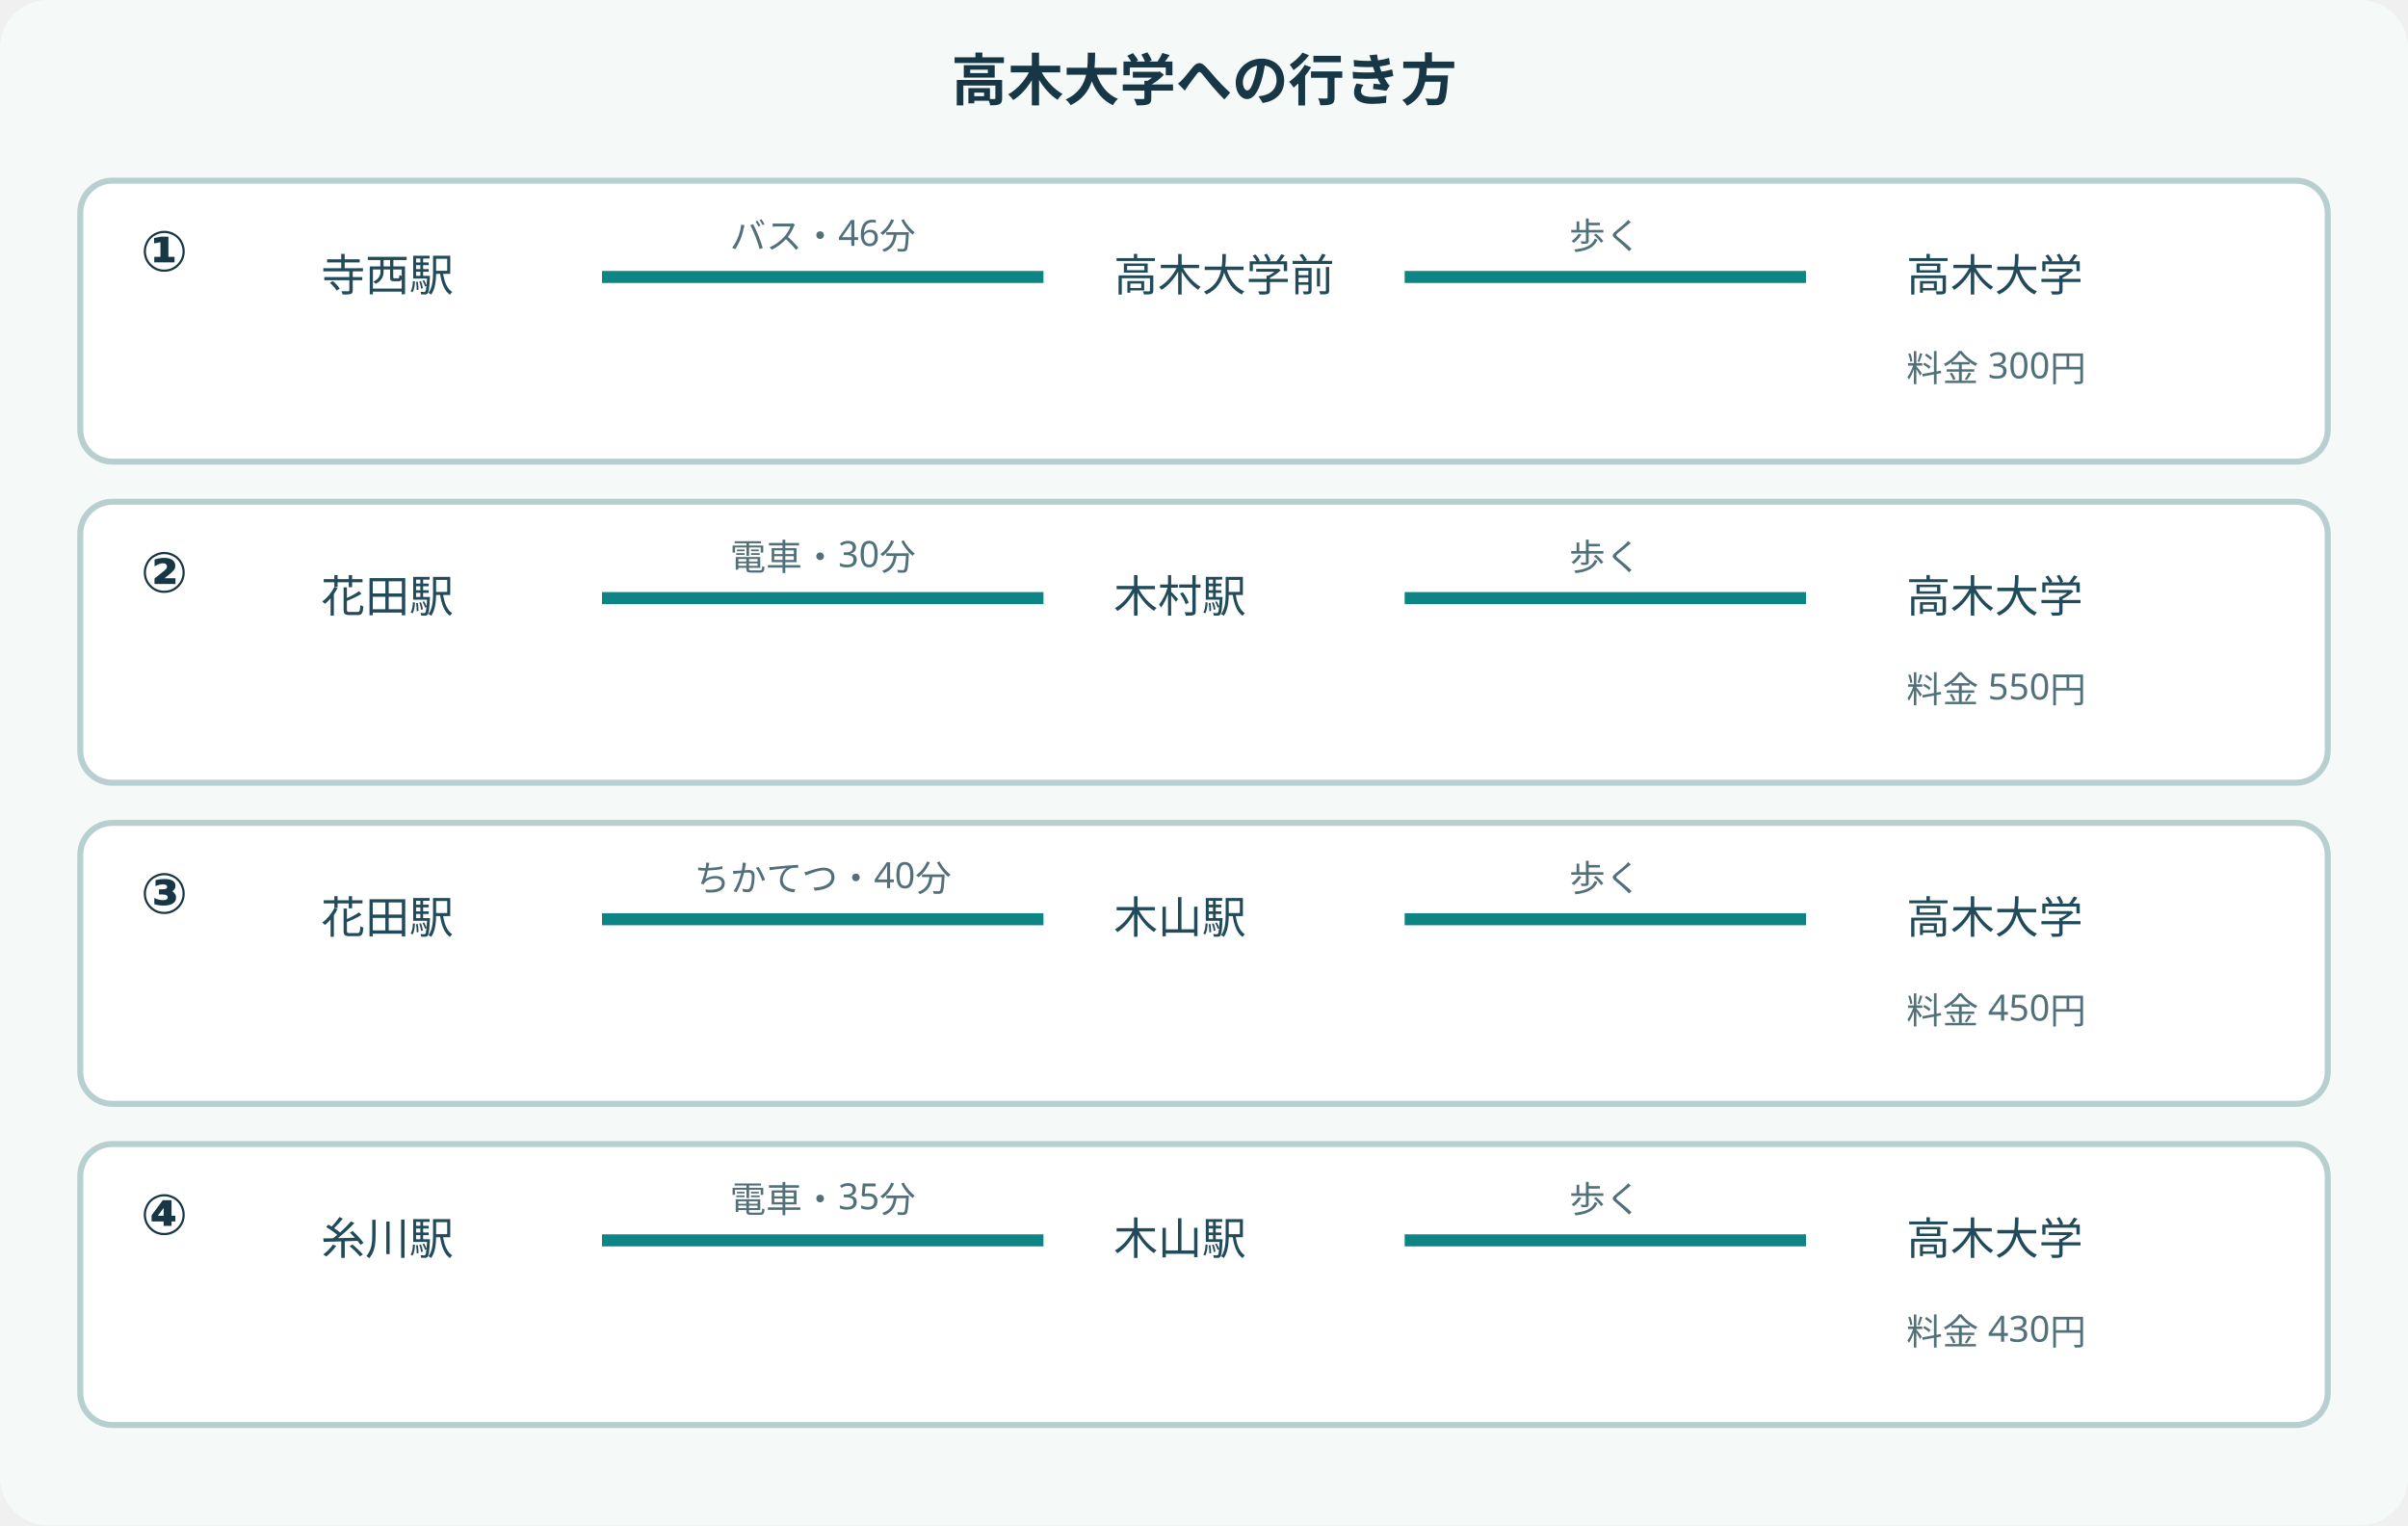
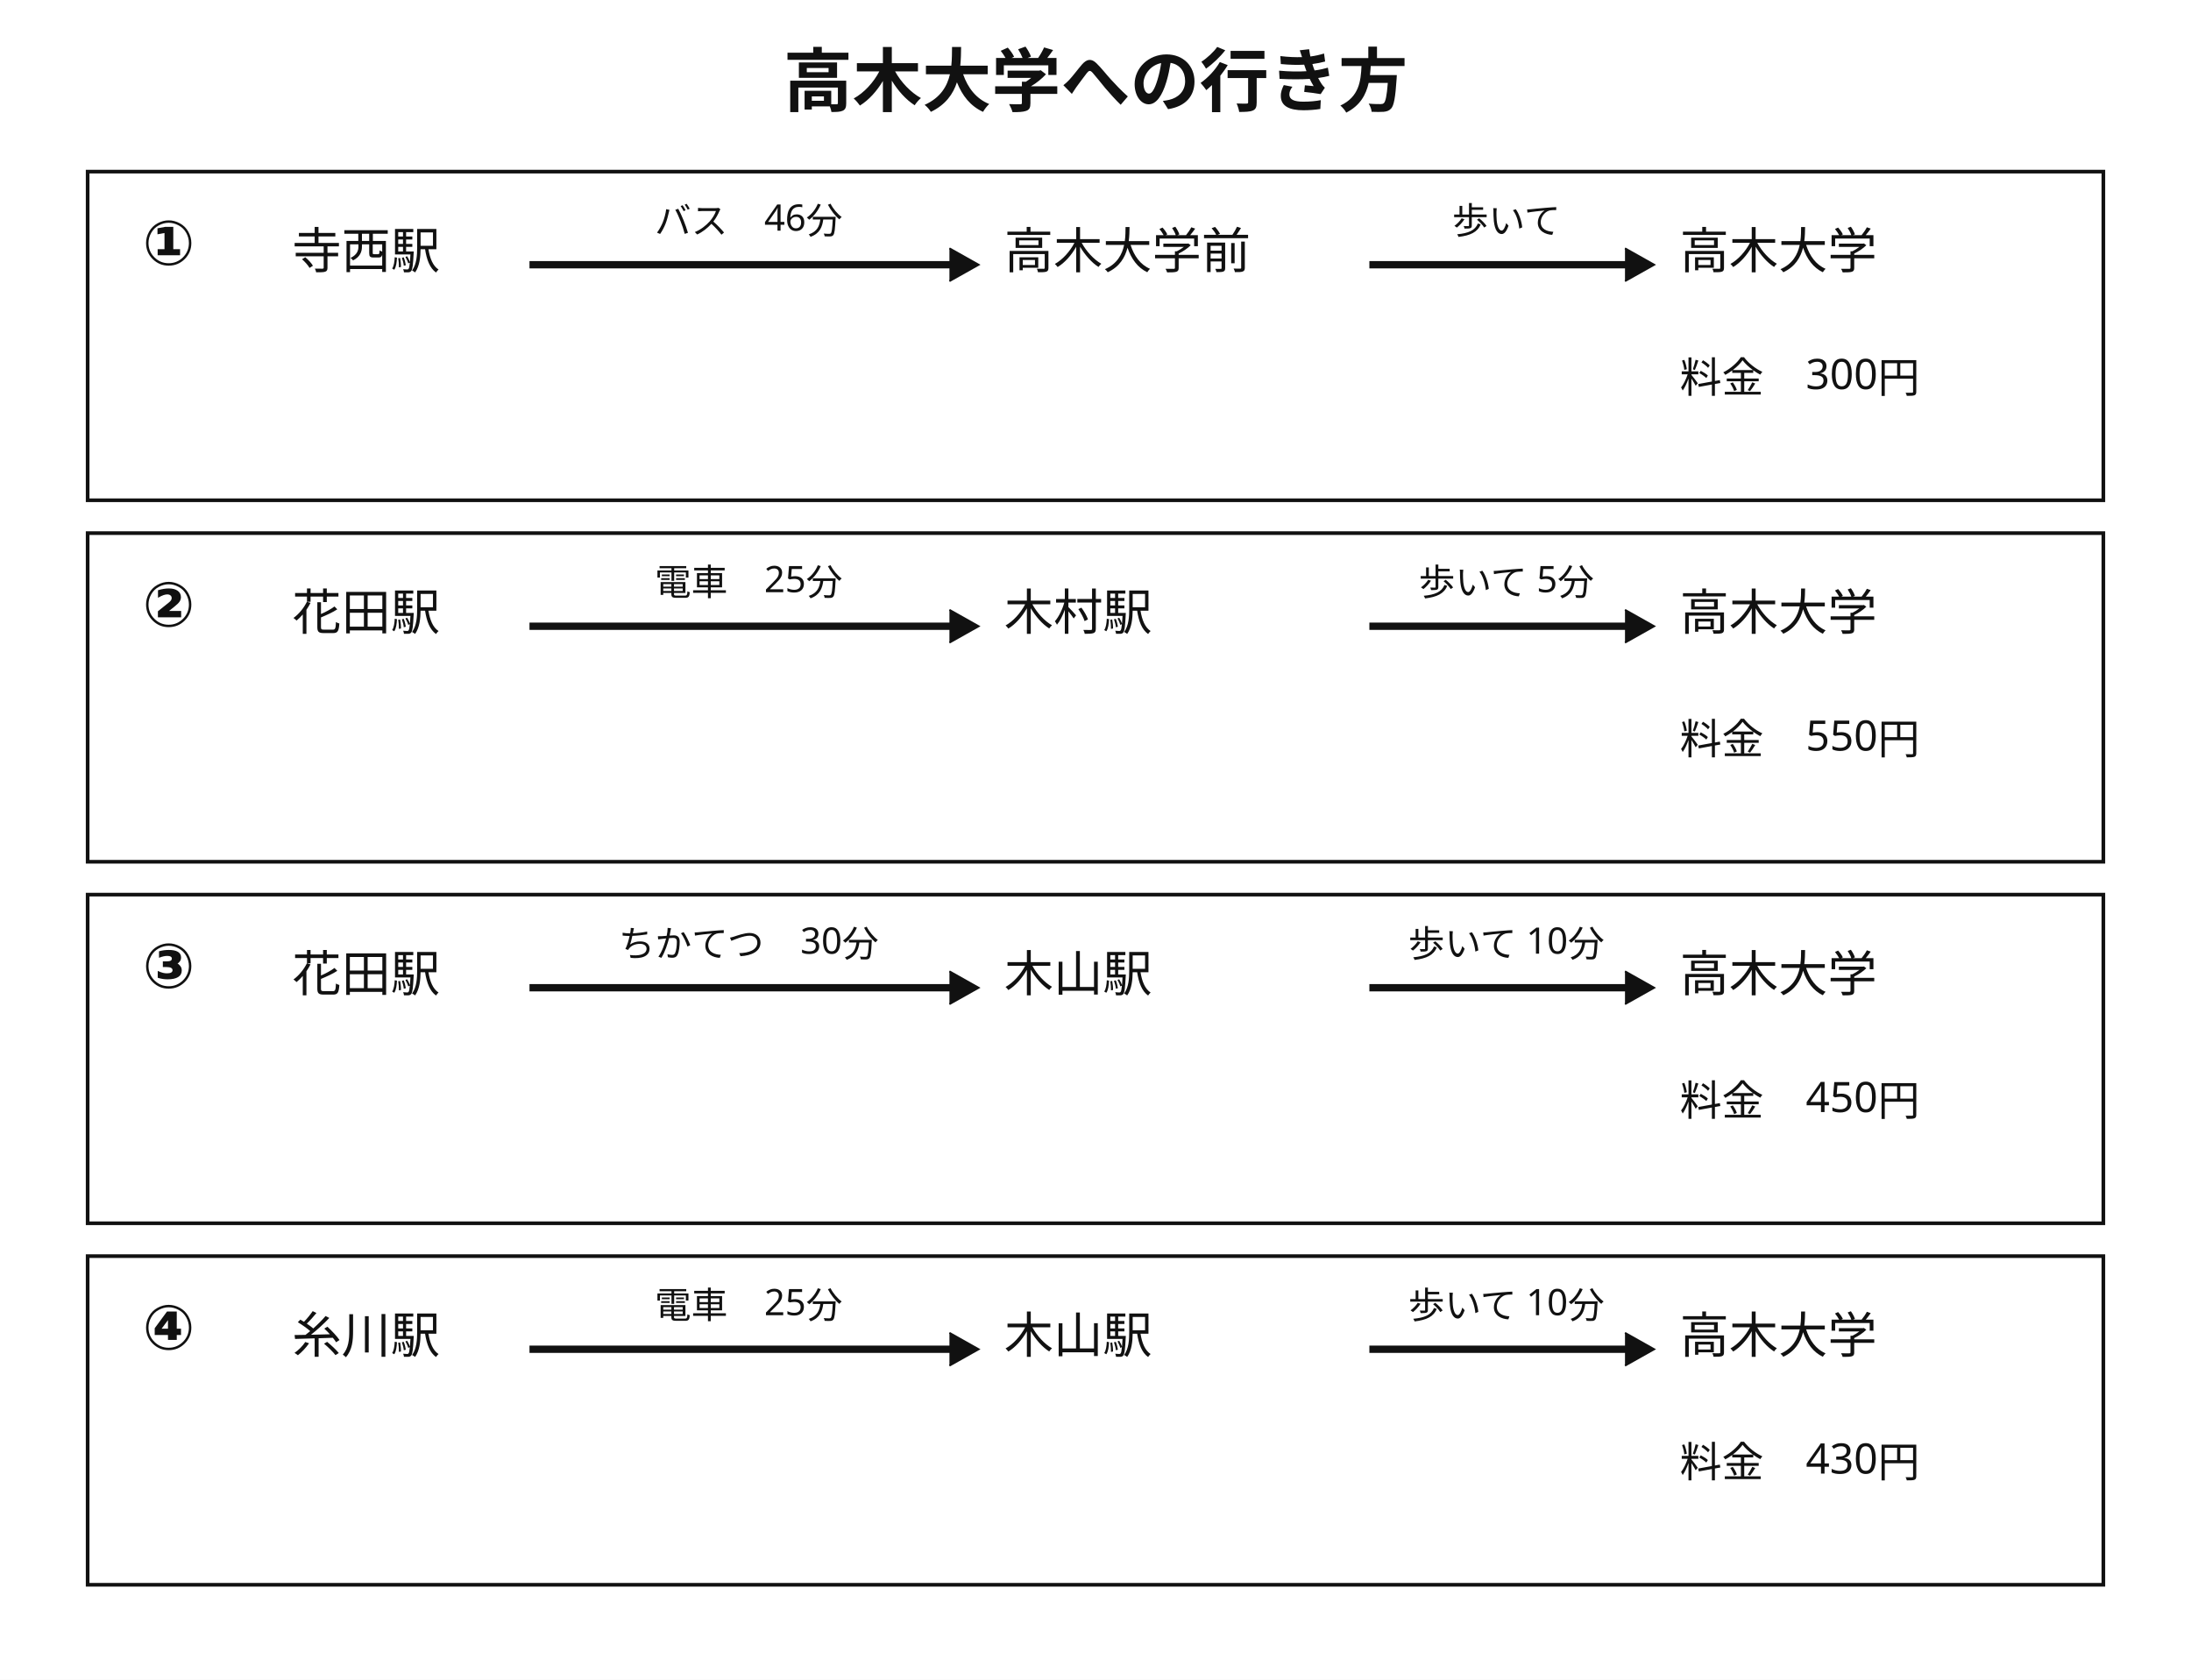
- <svg xmlns="http://www.w3.org/2000/svg" viewBox="0 0 1200 760">
-   <style>.h{font:700 28px sans-serif;fill:#173746}.t{font:22px sans-serif;fill:#214b5a}.s{font:18px sans-serif;fill:#51707a}</style>
-   <rect width="1200" height="760" rx="24" fill="#f5faf9" />
-   <text x="600" y="50" text-anchor="middle" class="h">高木大学への行き方</text>
-   <rect x="40" y="90" width="1120" height="140" rx="16" fill="white" stroke="#b7cfce" stroke-width="3" />
-   <text x="70" y="135" class="h">①</text>
-   <text x="160" y="145" class="t">寺西駅</text>
-   <path d="M300 138 H520" stroke="#0d8584" stroke-width="6" />
-   <text x="410" y="124" text-anchor="middle" class="s">バス・46分</text>
-   <text x="555" y="145" class="t">高木大学前</text>
-   <path d="M700 138 H900" stroke="#0d8584" stroke-width="6" />
-   <text x="800" y="124" text-anchor="middle" class="s">歩く</text>
-   <text x="950" y="145" class="t">高木大学</text>
-   <text x="950" y="190" class="s">料金 300円</text>
-   <rect x="40" y="250" width="1120" height="140" rx="16" fill="white" stroke="#b7cfce" stroke-width="3" />
-   <text x="70" y="295" class="h">②</text>
-   <text x="160" y="305" class="t">花田駅</text>
-   <path d="M300 298 H520" stroke="#0d8584" stroke-width="6" />
-   <text x="410" y="284" text-anchor="middle" class="s">電車・30分</text>
-   <text x="555" y="305" class="t">木村駅</text>
-   <path d="M700 298 H900" stroke="#0d8584" stroke-width="6" />
-   <text x="800" y="284" text-anchor="middle" class="s">歩く</text>
-   <text x="950" y="305" class="t">高木大学</text>
-   <text x="950" y="350" class="s">料金 550円</text>
-   <rect x="40" y="410" width="1120" height="140" rx="16" fill="white" stroke="#b7cfce" stroke-width="3" />
-   <text x="70" y="455" class="h">③</text>
-   <text x="160" y="465" class="t">花田駅</text>
-   <path d="M300 458 H520" stroke="#0d8584" stroke-width="6" />
-   <text x="410" y="444" text-anchor="middle" class="s">ちかてつ・40分</text>
-   <text x="555" y="465" class="t">木山駅</text>
-   <path d="M700 458 H900" stroke="#0d8584" stroke-width="6" />
-   <text x="800" y="444" text-anchor="middle" class="s">歩く</text>
-   <text x="950" y="465" class="t">高木大学</text>
-   <text x="950" y="510" class="s">料金 450円</text>
-   <rect x="40" y="570" width="1120" height="140" rx="16" fill="white" stroke="#b7cfce" stroke-width="3" />
-   <text x="70" y="615" class="h">④</text>
-   <text x="160" y="625" class="t">糸川駅</text>
-   <path d="M300 618 H520" stroke="#0d8584" stroke-width="6" />
-   <text x="410" y="604" text-anchor="middle" class="s">電車・35分</text>
-   <text x="555" y="625" class="t">木山駅</text>
-   <path d="M700 618 H900" stroke="#0d8584" stroke-width="6" />
-   <text x="800" y="604" text-anchor="middle" class="s">歩く</text>
-   <text x="950" y="625" class="t">高木大学</text>
-   <text x="950" y="670" class="s">料金 430円</text>
+ <svg xmlns="http://www.w3.org/2000/svg" width="1200" height="920" viewBox="0 0 1200 920" role="img" aria-label="高木大学への行き方">
+   <rect width="1200" height="920" fill="#fff" />
+   <text x="600" y="58" text-anchor="middle" font-family="sans-serif" font-size="38" font-weight="700" fill="#111">高木大学への行き方</text>
+   <g font-family="sans-serif" fill="#111" stroke="#111">
+     <rect x="48" y="94" width="1104" height="180" fill="white" stroke-width="2" />
+     <text x="78" y="145" font-size="34" stroke="none" font-weight="bold">①</text>
+     <text x="160" y="147" font-size="27" stroke="none">寺西駅</text>
+     <path d="M290 145H530" fill="none" stroke-width="4" />
+     <path d="m520 136 16 9-16 9" />
+     <text x="410" y="128" text-anchor="middle" font-size="20" stroke="none">バス　46分</text>
+     <text x="550" y="147" font-size="27" stroke="none">高木大学前</text>
+     <path d="M750 145H900" fill="none" stroke-width="4" />
+     <path d="m890 136 16 9-16 9" />
+     <text x="825" y="128" text-anchor="middle" font-size="20" stroke="none">歩いて</text>
+     <text x="920" y="147" font-size="27" stroke="none">高木大学</text>
+     <text x="920" y="215" font-size="23" stroke="none">料金　300円</text>
+     <rect x="48" y="292" width="1104" height="180" fill="white" stroke-width="2" />
+     <text x="78" y="343" font-size="34" stroke="none" font-weight="bold">②</text>
+     <text x="160" y="345" font-size="27" stroke="none">花田駅</text>
+     <path d="M290 343H530" fill="none" stroke-width="4" />
+     <path d="m520 334 16 9-16 9" />
+     <text x="410" y="326" text-anchor="middle" font-size="20" stroke="none">電車　25分</text>
+     <text x="550" y="345" font-size="27" stroke="none">木村駅</text>
+     <path d="M750 343H900" fill="none" stroke-width="4" />
+     <path d="m890 334 16 9-16 9" />
+     <text x="825" y="326" text-anchor="middle" font-size="20" stroke="none">歩いて 5分</text>
+     <text x="920" y="345" font-size="27" stroke="none">高木大学</text>
+     <text x="920" y="413" font-size="23" stroke="none">料金　550円</text>
+     <rect x="48" y="490" width="1104" height="180" fill="white" stroke-width="2" />
+     <text x="78" y="541" font-size="34" stroke="none" font-weight="bold">③</text>
+     <text x="160" y="543" font-size="27" stroke="none">花田駅</text>
+     <path d="M290 541H530" fill="none" stroke-width="4" />
+     <path d="m520 532 16 9-16 9" />
+     <text x="410" y="524" text-anchor="middle" font-size="20" stroke="none">ちかてつ　30分</text>
+     <text x="550" y="543" font-size="27" stroke="none">木山駅</text>
+     <path d="M750 541H900" fill="none" stroke-width="4" />
+     <path d="m890 532 16 9-16 9" />
+     <text x="825" y="524" text-anchor="middle" font-size="20" stroke="none">歩いて 10分</text>
+     <text x="920" y="543" font-size="27" stroke="none">高木大学</text>
+     <text x="920" y="611" font-size="23" stroke="none">料金　450円</text>
+     <rect x="48" y="688" width="1104" height="180" fill="white" stroke-width="2" />
+     <text x="78" y="739" font-size="34" stroke="none" font-weight="bold">④</text>
+     <text x="160" y="741" font-size="27" stroke="none">糸川駅</text>
+     <path d="M290 739H530" fill="none" stroke-width="4" />
+     <path d="m520 730 16 9-16 9" />
+     <text x="410" y="722" text-anchor="middle" font-size="20" stroke="none">電車　25分</text>
+     <text x="550" y="741" font-size="27" stroke="none">木山駅</text>
+     <path d="M750 739H900" fill="none" stroke-width="4" />
+     <path d="m890 730 16 9-16 9" />
+     <text x="825" y="722" text-anchor="middle" font-size="20" stroke="none">歩いて 10分</text>
+     <text x="920" y="741" font-size="27" stroke="none">高木大学</text>
+     <text x="920" y="809" font-size="23" stroke="none">料金　430円</text>
+   </g>
</svg>
